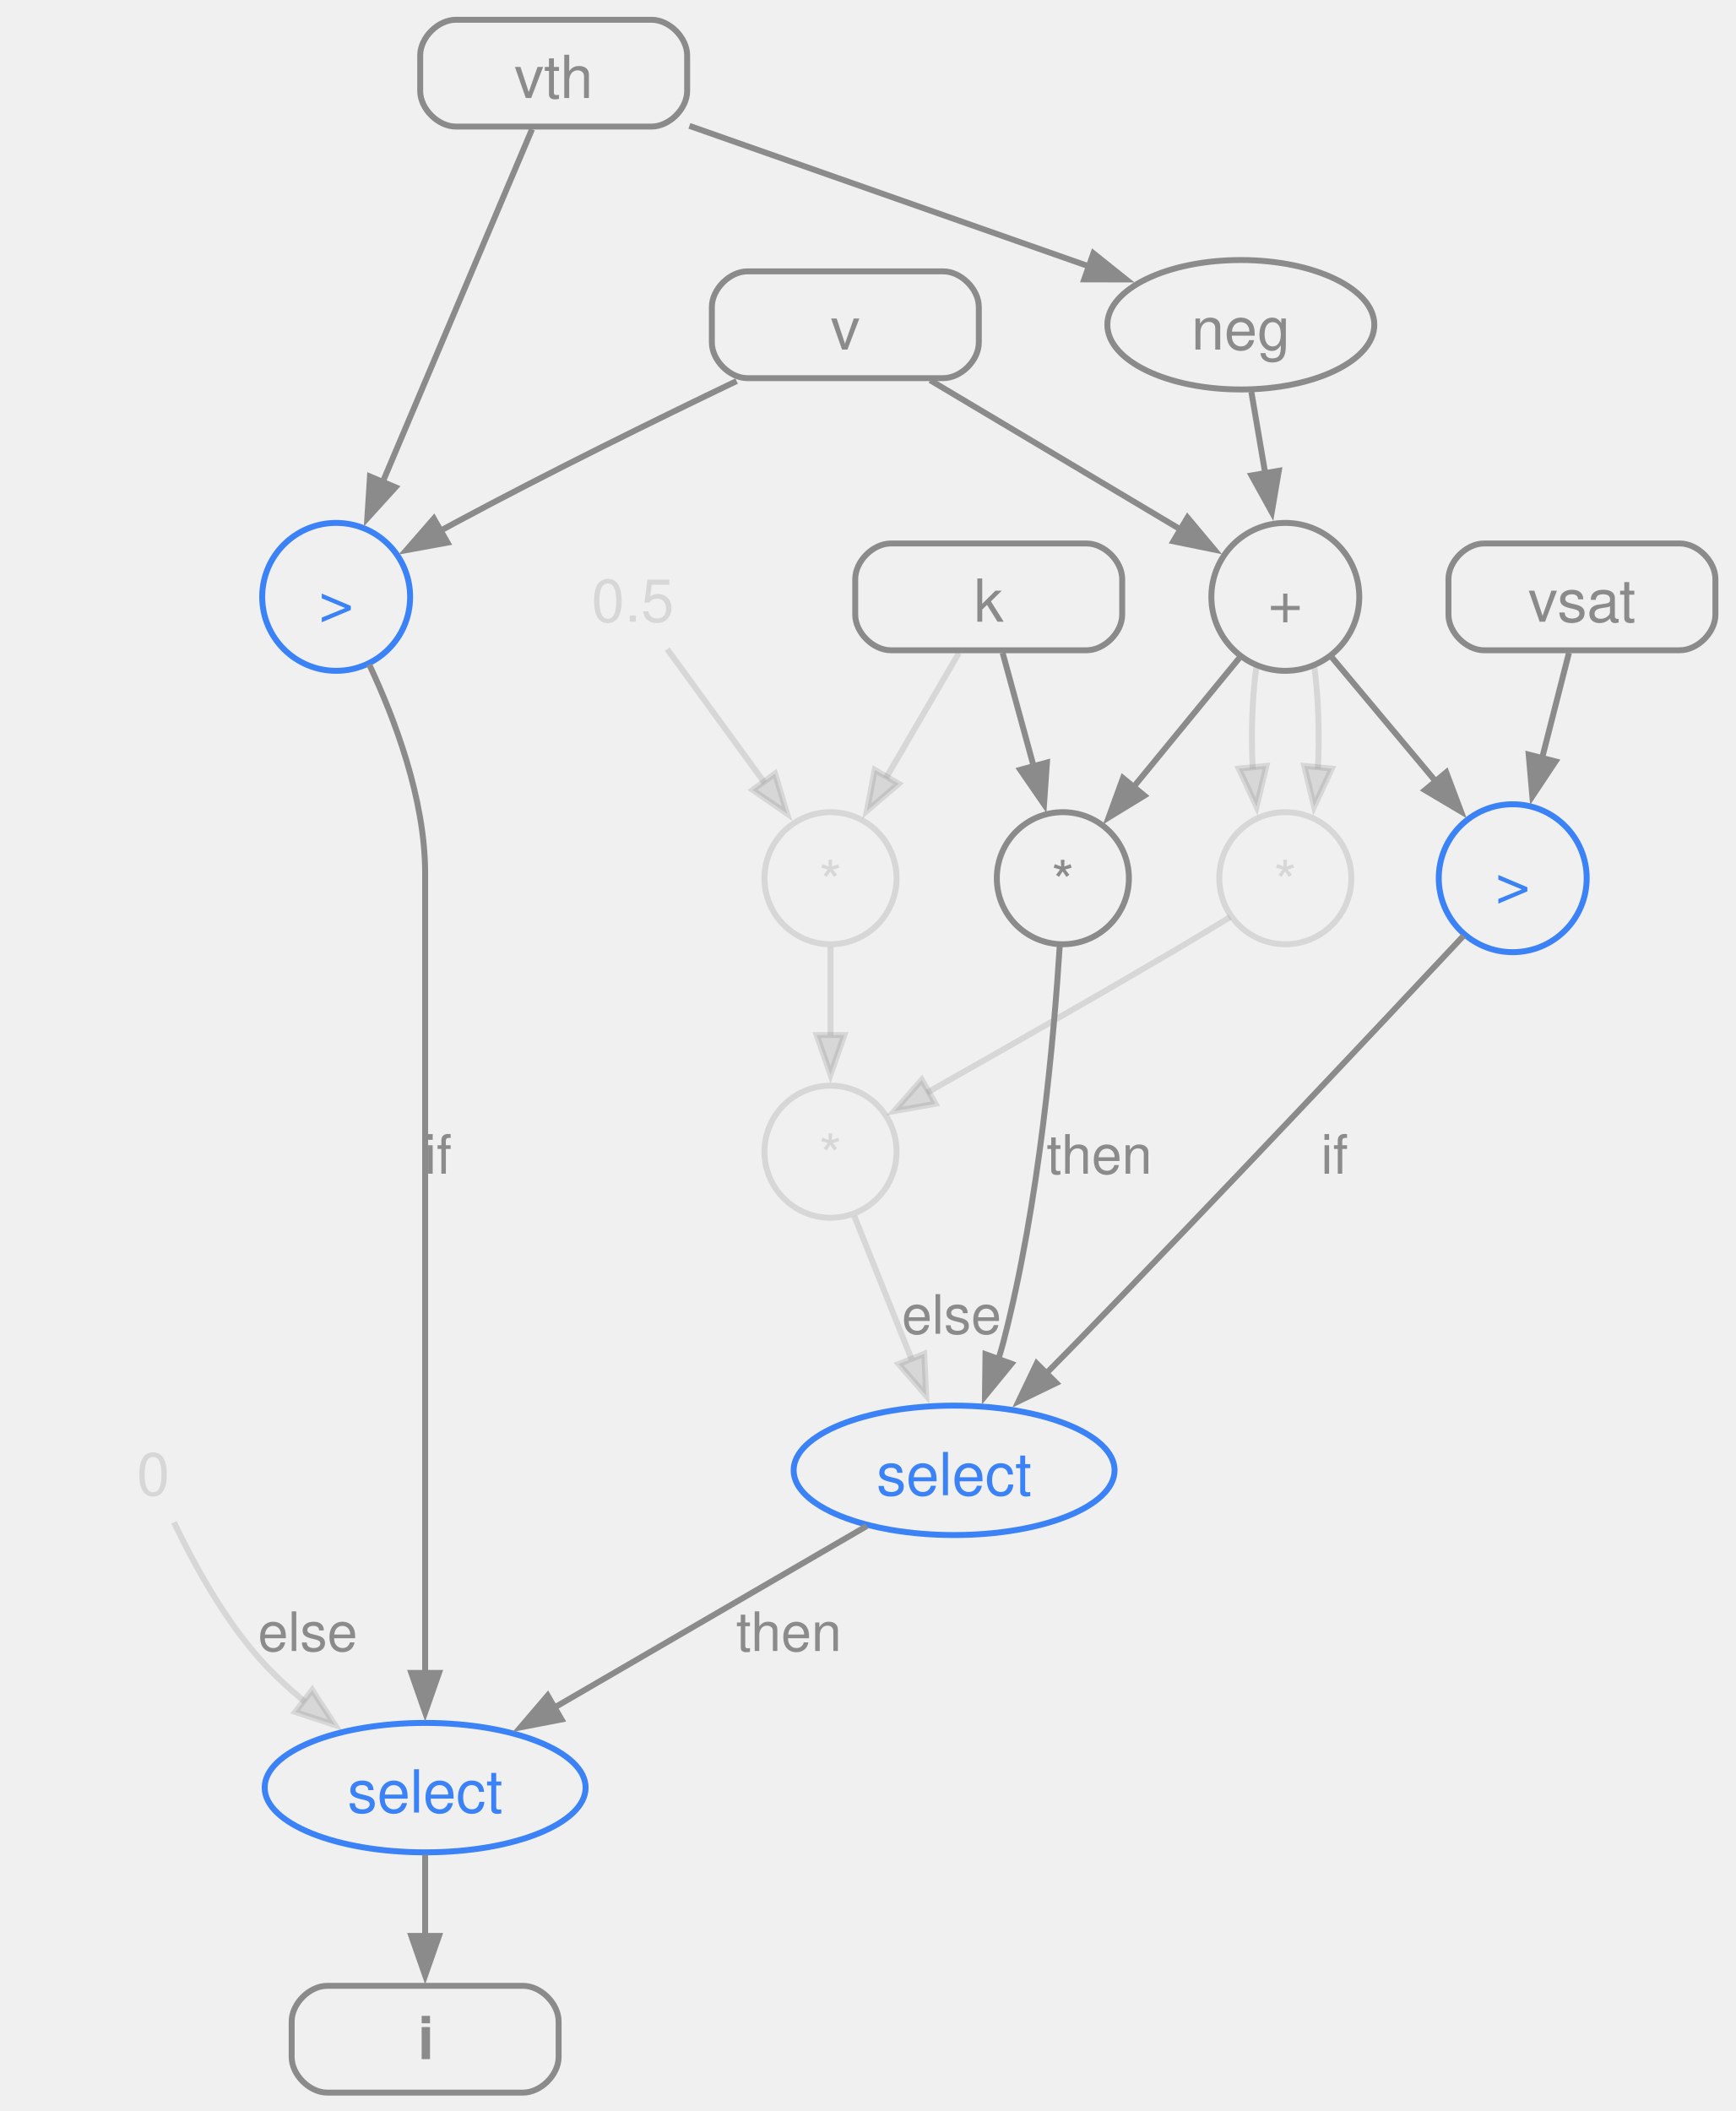
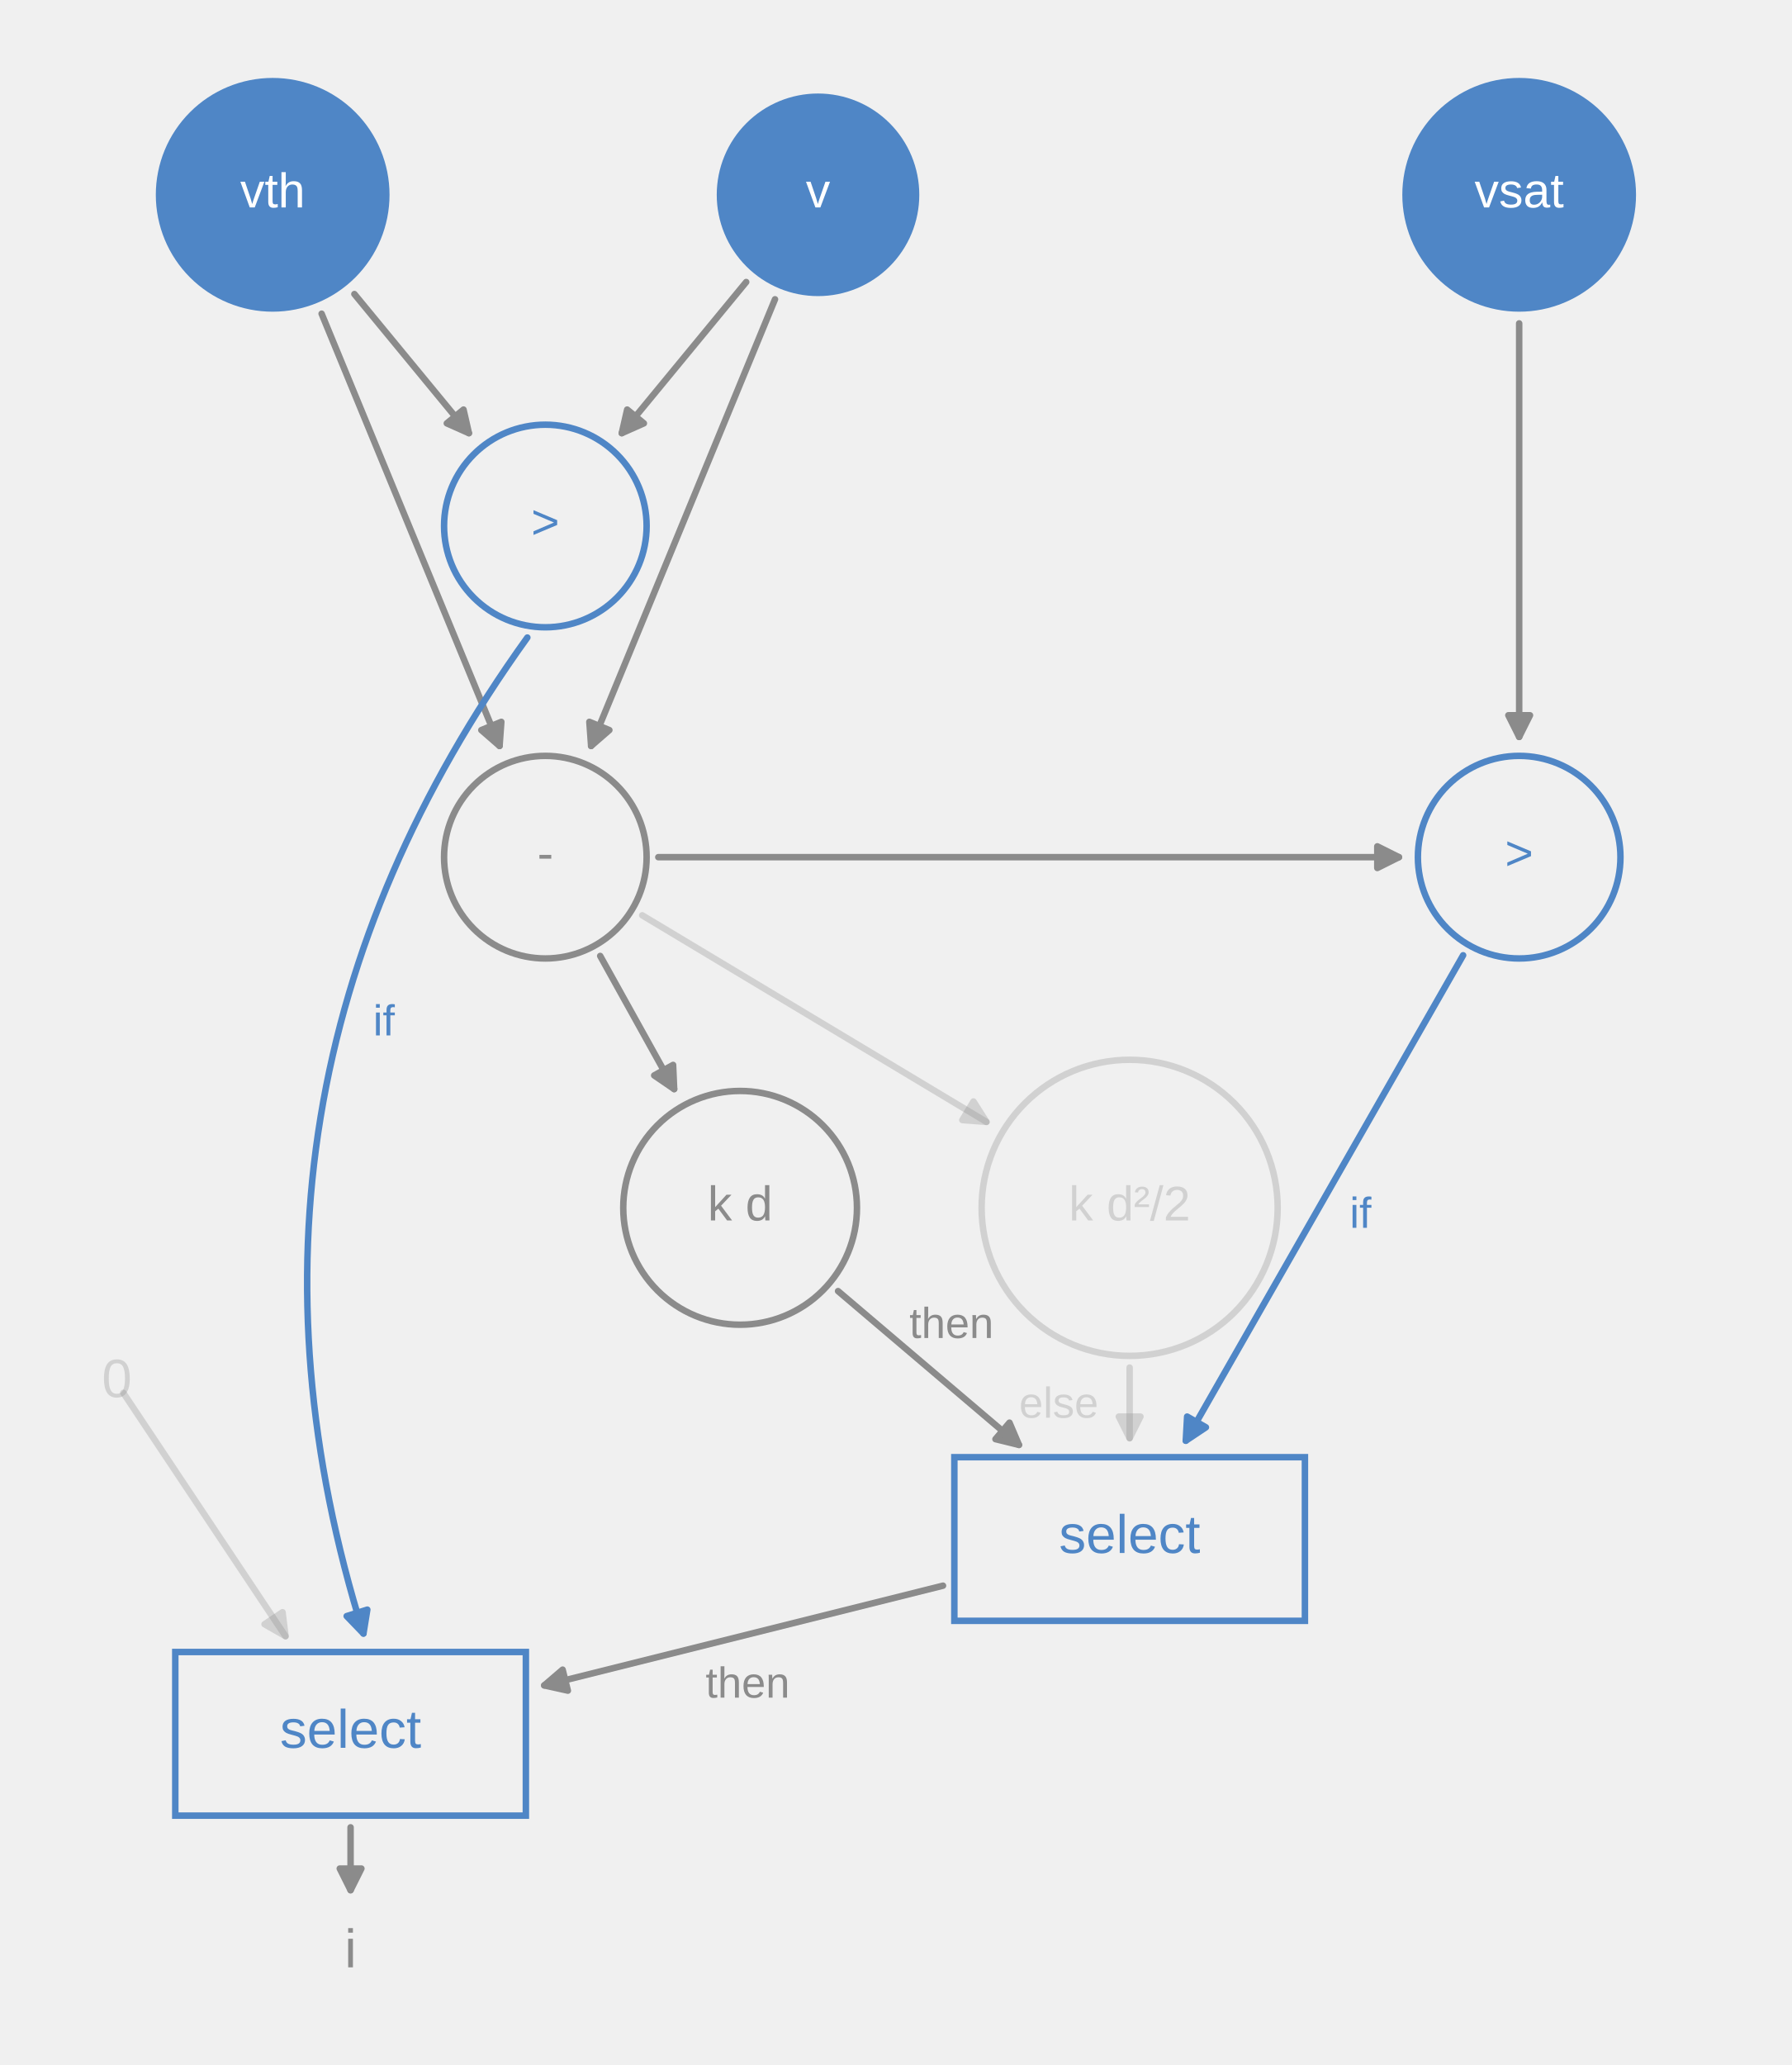
- <svg xmlns="http://www.w3.org/2000/svg" width="351pt" height="427pt" viewBox="0.00 0.00 351.00 427.00">
-   <g id="graph0" class="graph" transform="scale(1 1) rotate(0) translate(4 423.28)">
-     <g id="node1" class="node">
-       <text xml:space="preserve" text-anchor="middle" x="27" y="-120.84" font-family="Helvetica,Arial,sans-serif" font-size="12.00" fill="#8b8b8b" fill-opacity="0.251">0</text>
+ <svg xmlns="http://www.w3.org/2000/svg" width="331.2pt" height="381.6pt" viewBox="0 0 331.2 381.6" version="1.1">
+   <defs>
+     <style type="text/css">*{stroke-linejoin: round; stroke-linecap: butt}</style>
+   </defs>
+   <g id="figure_1">
+     <g id="patch_1">
+       <path d="M 0 381.6  L 331.2 381.6  L 331.2 0  L 0 0  L 0 381.6  z " style="fill: none" />
    </g>
-     <g id="node16" class="node">
-       <ellipse fill="none" stroke="#3b82f6" stroke-width="1.2" cx="82" cy="-61.69" rx="32.46" ry="13.09" />
-       <text xml:space="preserve" text-anchor="middle" x="82" y="-56.66" font-family="Helvetica,Arial,sans-serif" font-size="12.00" fill="#3b82f6">select</text>
-     </g>
-     <g id="edge21" class="edge">
-       <path fill="none" stroke="#8b8b8b" stroke-width="1.2" stroke-opacity="0.251" d="M31.19,-115.35C34.98,-107.42 41.08,-96.12 48.5,-87.78 51.22,-84.72 54.36,-81.8 57.6,-79.1" />
-       <polygon fill="#8b8b8b" fill-opacity="0.251" stroke="#8b8b8b" stroke-width="1.2" stroke-opacity="0.251" points="59.15,-81.44 63.78,-74.34 55.73,-77 59.15,-81.44" />
-       <text xml:space="preserve" text-anchor="middle" x="58.25" y="-89.33" font-family="Helvetica,Arial,sans-serif" font-size="11.00" fill="#8b8b8b">else</text>
-     </g>
-     <g id="node2" class="node">
-       <path fill="none" stroke="#8b8b8b" stroke-width="1.2" d="M186.8,-368.39C186.8,-368.39 147.2,-368.39 147.2,-368.39 143.6,-368.39 140,-364.79 140,-361.19 140,-361.19 140,-353.99 140,-353.99 140,-350.39 143.6,-346.79 147.2,-346.79 147.2,-346.79 186.8,-346.79 186.8,-346.79 190.4,-346.79 194,-350.39 194,-353.99 194,-353.99 194,-361.19 194,-361.19 194,-364.79 190.4,-368.39 186.8,-368.39" />
-       <text xml:space="preserve" text-anchor="middle" x="167" y="-352.57" font-family="Helvetica,Arial,sans-serif" font-size="12.00" fill="#8b8b8b">v</text>
-     </g>
-     <g id="node7" class="node">
-       <ellipse fill="none" stroke="#8b8b8b" stroke-width="1.2" cx="256" cy="-302.55" rx="14.96" ry="14.96" />
-       <text xml:space="preserve" text-anchor="middle" x="256" y="-297.52" font-family="Helvetica,Arial,sans-serif" font-size="12.00" fill="#8b8b8b">+</text>
-     </g>
-     <g id="edge2" class="edge">
-       <path fill="none" stroke="#8b8b8b" stroke-width="1.2" d="M184.16,-346.37C198.6,-337.76 219.31,-325.41 234.79,-316.19" />
-       <polygon fill="#8b8b8b" stroke="#8b8b8b" stroke-width="1.2" points="236.21,-318.6 241.65,-312.1 233.35,-313.79 236.21,-318.6" />
-     </g>
-     <g id="node13" class="node">
-       <ellipse fill="none" stroke="#3b82f6" stroke-width="1.2" cx="64" cy="-302.55" rx="14.96" ry="14.96" />
-       <text xml:space="preserve" text-anchor="middle" x="64" y="-297.52" font-family="Helvetica,Arial,sans-serif" font-size="12.00" fill="#3b82f6">&gt;</text>
-     </g>
-     <g id="edge12" class="edge">
-       <path fill="none" stroke="#8b8b8b" stroke-width="1.2" d="M145,-346.2C129.04,-338.54 107.01,-327.72 88,-317.5 86.95,-316.94 85.88,-316.35 84.8,-315.76" />
-       <polygon fill="#8b8b8b" stroke="#8b8b8b" stroke-width="1.2" points="86.53,-313.52 78.19,-312 83.76,-318.39 86.53,-313.52" />
-     </g>
-     <g id="node3" class="node">
-       <path fill="none" stroke="#8b8b8b" stroke-width="1.2" d="M127.8,-419.28C127.8,-419.28 88.2,-419.28 88.2,-419.28 84.6,-419.28 81,-415.68 81,-412.08 81,-412.08 81,-404.88 81,-404.88 81,-401.28 84.6,-397.68 88.2,-397.68 88.2,-397.68 127.8,-397.68 127.8,-397.68 131.4,-397.68 135,-401.28 135,-404.88 135,-404.88 135,-412.08 135,-412.08 135,-415.68 131.4,-419.28 127.8,-419.28" />
-       <text xml:space="preserve" text-anchor="middle" x="108" y="-403.46" font-family="Helvetica,Arial,sans-serif" font-size="12.00" fill="#8b8b8b">vth</text>
-     </g>
-     <g id="node6" class="node">
-       <ellipse fill="none" stroke="#8b8b8b" stroke-width="1.2" cx="247" cy="-357.59" rx="27" ry="13.09" />
-       <text xml:space="preserve" text-anchor="middle" x="247" y="-352.57" font-family="Helvetica,Arial,sans-serif" font-size="12.00" fill="#8b8b8b">neg</text>
-     </g>
-     <g id="edge1" class="edge">
-       <path fill="none" stroke="#8b8b8b" stroke-width="1.2" d="M135.46,-397.82C158.79,-389.62 192.24,-377.85 216.42,-369.35" />
-       <polygon fill="#8b8b8b" stroke="#8b8b8b" stroke-width="1.2" points="217.18,-372.05 223.8,-366.75 215.32,-366.77 217.18,-372.05" />
-     </g>
-     <g id="edge13" class="edge">
-       <path fill="none" stroke="#8b8b8b" stroke-width="1.2" d="M103.62,-397.14C96.61,-380.59 82.73,-347.79 73.4,-325.75" />
-       <polygon fill="#8b8b8b" stroke="#8b8b8b" stroke-width="1.2" points="76,-324.72 70.3,-318.44 70.84,-326.9 76,-324.72" />
-     </g>
-     <g id="node4" class="node">
-       <path fill="none" stroke="#8b8b8b" stroke-width="1.2" d="M335.8,-313.35C335.8,-313.35 296.2,-313.35 296.2,-313.35 292.6,-313.35 289,-309.75 289,-306.15 289,-306.15 289,-298.95 289,-298.95 289,-295.35 292.6,-291.75 296.2,-291.75 296.2,-291.75 335.8,-291.75 335.8,-291.75 339.4,-291.75 343,-295.35 343,-298.95 343,-298.95 343,-306.15 343,-306.15 343,-309.75 339.4,-313.35 335.8,-313.35" />
-       <text xml:space="preserve" text-anchor="middle" x="316" y="-297.52" font-family="Helvetica,Arial,sans-serif" font-size="12.00" fill="#8b8b8b">vsat</text>
-     </g>
-     <g id="node14" class="node">
-       <ellipse fill="none" stroke="#3b82f6" stroke-width="1.2" cx="302" cy="-245.64" rx="14.96" ry="14.96" />
-       <text xml:space="preserve" text-anchor="middle" x="302" y="-240.61" font-family="Helvetica,Arial,sans-serif" font-size="12.00" fill="#3b82f6">&gt;</text>
-     </g>
-     <g id="edge15" class="edge">
-       <path fill="none" stroke="#8b8b8b" stroke-width="1.2" d="M313.37,-291.22C311.82,-285.17 309.81,-277.28 307.91,-269.82" />
-       <polygon fill="#8b8b8b" stroke="#8b8b8b" stroke-width="1.2" points="310.66,-269.27 305.97,-262.21 305.23,-270.65 310.66,-269.27" />
-     </g>
-     <g id="node5" class="node">
-       <path fill="none" stroke="#8b8b8b" stroke-width="1.2" d="M215.8,-313.35C215.8,-313.35 176.2,-313.35 176.2,-313.35 172.6,-313.35 169,-309.75 169,-306.15 169,-306.15 169,-298.95 169,-298.95 169,-295.35 172.6,-291.75 176.2,-291.75 176.2,-291.75 215.8,-291.75 215.8,-291.75 219.4,-291.75 223,-295.35 223,-298.95 223,-298.95 223,-306.15 223,-306.15 223,-309.75 219.4,-313.35 215.8,-313.35" />
-       <text xml:space="preserve" text-anchor="middle" x="196" y="-297.52" font-family="Helvetica,Arial,sans-serif" font-size="12.00" fill="#8b8b8b">k</text>
-     </g>
-     <g id="node8" class="node">
-       <ellipse fill="none" stroke="#8b8b8b" stroke-width="1.2" cx="211" cy="-245.64" rx="13.36" ry="13.36" />
-       <text xml:space="preserve" text-anchor="middle" x="211" y="-240.61" font-family="Helvetica,Arial,sans-serif" font-size="12.00" fill="#8b8b8b">*</text>
-     </g>
-     <g id="edge4" class="edge">
-       <path fill="none" stroke="#8b8b8b" stroke-width="1.2" d="M198.82,-291.22C200.59,-284.75 202.93,-276.18 205.09,-268.28" />
-       <polygon fill="#8b8b8b" stroke="#8b8b8b" stroke-width="1.2" points="207.78,-269.04 207.19,-260.59 202.38,-267.57 207.78,-269.04" />
-     </g>
-     <g id="node11" class="node">
-       <ellipse fill="none" stroke="#8b8b8b" stroke-width="1.2" stroke-opacity="0.251" cx="164" cy="-245.64" rx="13.36" ry="13.36" />
-       <text xml:space="preserve" text-anchor="middle" x="164" y="-240.61" font-family="Helvetica,Arial,sans-serif" font-size="12.00" fill="#8b8b8b" fill-opacity="0.251">*</text>
-     </g>
-     <g id="edge8" class="edge">
-       <path fill="none" stroke="#8b8b8b" stroke-width="1.2" stroke-opacity="0.251" d="M189.98,-291.22C185.84,-284.12 180.22,-274.47 175.26,-265.97" />
-       <polygon fill="#8b8b8b" fill-opacity="0.251" stroke="#8b8b8b" stroke-width="1.2" stroke-opacity="0.251" points="177.79,-264.75 171.35,-259.24 172.95,-267.56 177.79,-264.75" />
-     </g>
-     <g id="edge3" class="edge">
-       <path fill="none" stroke="#8b8b8b" stroke-width="1.2" d="M249.13,-344.02C249.99,-339 251,-333.04 251.98,-327.26" />
-       <polygon fill="#8b8b8b" stroke="#8b8b8b" stroke-width="1.2" points="254.68,-328.05 253.26,-319.69 249.16,-327.11 254.68,-328.05" />
-     </g>
-     <g id="edge5" class="edge">
-       <path fill="none" stroke="#8b8b8b" stroke-width="1.2" d="M246.68,-290.17C240.51,-282.65 232.31,-272.64 225.32,-264.12" />
-       <polygon fill="#8b8b8b" stroke="#8b8b8b" stroke-width="1.2" points="227.49,-262.35 220.26,-257.93 223.16,-265.9 227.49,-262.35" />
-     </g>
-     <g id="node9" class="node">
-       <ellipse fill="none" stroke="#8b8b8b" stroke-width="1.2" stroke-opacity="0.251" cx="256" cy="-245.64" rx="13.36" ry="13.36" />
-       <text xml:space="preserve" text-anchor="middle" x="256" y="-240.61" font-family="Helvetica,Arial,sans-serif" font-size="12.00" fill="#8b8b8b" fill-opacity="0.251">*</text>
-     </g>
-     <g id="edge6" class="edge">
-       <path fill="none" stroke="#8b8b8b" stroke-width="1.2" stroke-opacity="0.251" d="M250.12,-288.26C249.29,-282.11 249.05,-274.67 249.41,-267.79" />
-       <polygon fill="#8b8b8b" fill-opacity="0.251" stroke="#8b8b8b" stroke-width="1.2" stroke-opacity="0.251" points="252.17,-268.36 250.18,-260.12 246.59,-267.81 252.17,-268.36" />
-     </g>
-     <g id="edge7" class="edge">
-       <path fill="none" stroke="#8b8b8b" stroke-width="1.2" stroke-opacity="0.251" d="M261.88,-288.26C262.71,-282.11 262.95,-274.67 262.59,-267.79" />
-       <polygon fill="#8b8b8b" fill-opacity="0.251" stroke="#8b8b8b" stroke-width="1.2" stroke-opacity="0.251" points="265.41,-267.81 261.82,-260.12 259.83,-268.36 265.41,-267.81" />
-     </g>
-     <g id="edge14" class="edge">
-       <path fill="none" stroke="#8b8b8b" stroke-width="1.2" d="M265.31,-290.44C271.42,-283.14 279.56,-273.43 286.61,-265" />
-       <polygon fill="#8b8b8b" stroke="#8b8b8b" stroke-width="1.2" points="288.55,-267.06 291.54,-259.13 284.25,-263.46 288.55,-267.06" />
-     </g>
-     <g id="node15" class="node">
-       <ellipse fill="none" stroke="#3b82f6" stroke-width="1.2" cx="189" cy="-125.87" rx="32.46" ry="13.09" />
-       <text xml:space="preserve" text-anchor="middle" x="189" y="-120.84" font-family="Helvetica,Arial,sans-serif" font-size="12.00" fill="#3b82f6">select</text>
-     </g>
-     <g id="edge17" class="edge">
-       <path fill="none" stroke="#8b8b8b" stroke-width="1.2" d="M210.36,-231.85C209.22,-213.8 206.26,-179.91 199,-151.95 198.69,-150.75 198.33,-149.53 197.95,-148.31" />
-       <polygon fill="#8b8b8b" stroke="#8b8b8b" stroke-width="1.2" points="200.61,-147.43 195.24,-140.87 195.35,-149.35 200.61,-147.43" />
-       <text xml:space="preserve" text-anchor="middle" x="218.38" y="-185.87" font-family="Helvetica,Arial,sans-serif" font-size="11.00" fill="#8b8b8b">then</text>
-     </g>
-     <g id="node12" class="node">
-       <ellipse fill="none" stroke="#8b8b8b" stroke-width="1.2" stroke-opacity="0.251" cx="164" cy="-190.32" rx="13.36" ry="13.36" />
-       <text xml:space="preserve" text-anchor="middle" x="164" y="-185.29" font-family="Helvetica,Arial,sans-serif" font-size="12.00" fill="#8b8b8b" fill-opacity="0.251">*</text>
-     </g>
-     <g id="edge10" class="edge">
-       <path fill="none" stroke="#8b8b8b" stroke-width="1.2" stroke-opacity="0.251" d="M244.81,-237.76C241.06,-235.49 236.86,-232.96 233,-230.68 216.42,-220.93 197.43,-210.12 183.58,-202.3" />
-       <polygon fill="#8b8b8b" fill-opacity="0.251" stroke="#8b8b8b" stroke-width="1.2" stroke-opacity="0.251" points="185.22,-200.01 176.87,-198.53 182.47,-204.89 185.22,-200.01" />
-     </g>
-     <g id="node10" class="node">
-       <text xml:space="preserve" text-anchor="middle" x="124" y="-297.52" font-family="Helvetica,Arial,sans-serif" font-size="12.00" fill="#8b8b8b" fill-opacity="0.251">0.5</text>
-     </g>
-     <g id="edge9" class="edge">
-       <path fill="none" stroke="#8b8b8b" stroke-width="1.2" stroke-opacity="0.251" d="M130.97,-291.98C136.38,-284.55 144.06,-274.02 150.64,-264.97" />
-       <polygon fill="#8b8b8b" fill-opacity="0.251" stroke="#8b8b8b" stroke-width="1.2" stroke-opacity="0.251" points="152.78,-266.8 155.22,-258.69 148.25,-263.5 152.78,-266.8" />
-     </g>
-     <g id="edge11" class="edge">
-       <path fill="none" stroke="#8b8b8b" stroke-width="1.2" stroke-opacity="0.251" d="M164,-231.73C164,-226.36 164,-219.96 164,-213.86" />
-       <polygon fill="#8b8b8b" fill-opacity="0.251" stroke="#8b8b8b" stroke-width="1.2" stroke-opacity="0.251" points="166.8,-213.92 164,-205.92 161.2,-213.92 166.8,-213.92" />
-     </g>
-     <g id="edge18" class="edge">
-       <path fill="none" stroke="#8b8b8b" stroke-width="1.2" stroke-opacity="0.251" d="M168.82,-177.28C172.1,-169.09 176.53,-158.03 180.4,-148.35" />
-       <polygon fill="#8b8b8b" fill-opacity="0.251" stroke="#8b8b8b" stroke-width="1.2" stroke-opacity="0.251" points="182.97,-149.45 183.35,-140.98 177.78,-147.37 182.97,-149.45" />
-       <text xml:space="preserve" text-anchor="middle" x="188.49" y="-153.5" font-family="Helvetica,Arial,sans-serif" font-size="11.00" fill="#8b8b8b">else</text>
-     </g>
-     <g id="edge19" class="edge">
-       <path fill="none" stroke="#8b8b8b" stroke-width="1.2" d="M70.7,-288.84C75.82,-277.95 82,-261.69 82,-246.64 82,-246.64 82,-246.64 82,-124.87 82,-111.51 82,-96.53 82,-84.63" />
-       <polygon fill="#8b8b8b" stroke="#8b8b8b" stroke-width="1.2" points="84.8,-84.89 82,-76.89 79.2,-84.89 84.8,-84.89" />
-       <text xml:space="preserve" text-anchor="middle" x="84.62" y="-185.87" font-family="Helvetica,Arial,sans-serif" font-size="11.00" fill="#8b8b8b">if</text>
-     </g>
-     <g id="edge16" class="edge">
-       <path fill="none" stroke="#8b8b8b" stroke-width="1.2" d="M292.05,-234C275.83,-216.68 242.62,-181.38 214,-151.95 211.86,-149.75 209.6,-147.45 207.35,-145.18" />
-       <polygon fill="#8b8b8b" stroke="#8b8b8b" stroke-width="1.2" points="209.67,-143.54 202.04,-139.84 205.7,-147.49 209.67,-143.54" />
-       <text xml:space="preserve" text-anchor="middle" x="265.95" y="-185.87" font-family="Helvetica,Arial,sans-serif" font-size="11.00" fill="#8b8b8b">if</text>
-     </g>
-     <g id="edge20" class="edge">
-       <path fill="none" stroke="#8b8b8b" stroke-width="1.2" d="M171.33,-114.6C154.06,-104.56 127.57,-89.17 107.92,-77.75" />
-       <polygon fill="#8b8b8b" stroke="#8b8b8b" stroke-width="1.2" points="109.59,-75.48 101.27,-73.88 106.78,-80.32 109.59,-75.48" />
-       <text xml:space="preserve" text-anchor="middle" x="155.58" y="-89.33" font-family="Helvetica,Arial,sans-serif" font-size="11.00" fill="#8b8b8b">then</text>
-     </g>
-     <g id="node17" class="node">
-       <path fill="none" stroke="#8b8b8b" stroke-width="1.2" d="M101.8,-21.6C101.8,-21.6 62.2,-21.6 62.2,-21.6 58.6,-21.6 55,-18 55,-14.4 55,-14.4 55,-7.2 55,-7.2 55,-3.6 58.6,0 62.2,0 62.2,0 101.8,0 101.8,0 105.4,0 109,-3.6 109,-7.2 109,-7.2 109,-14.4 109,-14.4 109,-18 105.4,-21.6 101.8,-21.6" />
-       <text xml:space="preserve" text-anchor="start" x="80.5" y="-6.77" font-family="Helvetica,Arial,sans-serif" font-weight="bold" font-size="12.00" fill="#8b8b8b">i</text>
-     </g>
-     <g id="edge22" class="edge">
-       <path fill="none" stroke="#8b8b8b" stroke-width="1.2" d="M82,-48.1C82,-43.01 82,-37.01 82,-31.37" />
-       <polygon fill="#8b8b8b" stroke="#8b8b8b" stroke-width="1.2" points="84.8,-31.7 82,-23.7 79.2,-31.7 84.8,-31.7" />
+     <g id="axes_1">
+       <g id="patch_2">
+         <path d="M 50.4 57.6  C 56.128 57.6 61.623 55.324 65.674 51.274  C 69.724 47.223 72 41.728 72 36  C 72 30.272 69.724 24.777 65.674 20.726  C 61.623 16.676 56.128 14.4 50.4 14.4  C 44.672 14.4 39.177 16.676 35.126 20.726  C 31.076 24.777 28.8 30.272 28.8 36  C 28.8 41.728 31.076 47.223 35.126 51.274  C 39.177 55.324 44.672 57.6 50.4 57.6  z " clip-path="url(#p27dd3ec251)" style="fill: #4f86c6" />
+       </g>
+       <g id="patch_3">
+         <path d="M 151.2 54.72  C 156.165 54.72 160.927 52.748 164.437 49.237  C 167.948 45.727 169.92 40.965 169.92 36  C 169.92 31.035 167.948 26.273 164.437 22.763  C 160.927 19.252 156.165 17.28 151.2 17.28  C 146.235 17.28 141.473 19.252 137.963 22.763  C 134.452 26.273 132.48 31.035 132.48 36  C 132.48 40.965 134.452 45.727 137.963 49.237  C 141.473 52.748 146.235 54.72 151.2 54.72  z " clip-path="url(#p27dd3ec251)" style="fill: #4f86c6" />
+       </g>
+       <g id="patch_4">
+         <path d="M 280.8 57.6  C 286.528 57.6 292.023 55.324 296.074 51.274  C 300.124 47.223 302.4 41.728 302.4 36  C 302.4 30.272 300.124 24.777 296.074 20.726  C 292.023 16.676 286.528 14.4 280.8 14.4  C 275.072 14.4 269.577 16.676 265.526 20.726  C 261.476 24.777 259.2 30.272 259.2 36  C 259.2 41.728 261.476 47.223 265.526 51.274  C 269.577 55.324 275.072 57.6 280.8 57.6  z " clip-path="url(#p27dd3ec251)" style="fill: #4f86c6" />
+       </g>
+       <g id="patch_5">
+         <path d="M 100.8 115.92  C 105.765 115.92 110.527 113.948 114.037 110.437  C 117.548 106.927 119.52 102.165 119.52 97.2  C 119.52 92.235 117.548 87.473 114.037 83.963  C 110.527 80.452 105.765 78.48 100.8 78.48  C 95.835 78.48 91.073 80.452 87.563 83.963  C 84.052 87.473 82.08 92.235 82.08 97.2  C 82.08 102.165 84.052 106.927 87.563 110.437  C 91.073 113.948 95.835 115.92 100.8 115.92  L 100.8 115.92  z " clip-path="url(#p27dd3ec251)" style="fill: none; stroke: #4f86c6; stroke-width: 1.2; stroke-linejoin: miter" />
+       </g>
+       <g id="patch_6">
+         <path d="M 100.8 177.12  C 105.765 177.12 110.527 175.148 114.037 171.637  C 117.548 168.127 119.52 163.365 119.52 158.4  C 119.52 153.435 117.548 148.673 114.037 145.163  C 110.527 141.652 105.765 139.68 100.8 139.68  C 95.835 139.68 91.073 141.652 87.563 145.163  C 84.052 148.673 82.08 153.435 82.08 158.4  C 82.08 163.365 84.052 168.127 87.563 171.637  C 91.073 175.148 95.835 177.12 100.8 177.12  L 100.8 177.12  z " clip-path="url(#p27dd3ec251)" style="fill: none; stroke: #8b8b8b; stroke-width: 1.2; stroke-linejoin: miter" />
+       </g>
+       <g id="patch_7">
+         <path d="M 280.8 177.12  C 285.765 177.12 290.527 175.148 294.037 171.637  C 297.548 168.127 299.52 163.365 299.52 158.4  C 299.52 153.435 297.548 148.673 294.037 145.163  C 290.527 141.652 285.765 139.68 280.8 139.68  C 275.835 139.68 271.073 141.652 267.563 145.163  C 264.052 148.673 262.08 153.435 262.08 158.4  C 262.08 163.365 264.052 168.127 267.563 171.637  C 271.073 175.148 275.835 177.12 280.8 177.12  L 280.8 177.12  z " clip-path="url(#p27dd3ec251)" style="fill: none; stroke: #4f86c6; stroke-width: 1.2; stroke-linejoin: miter" />
+       </g>
+       <g id="patch_8">
+         <path d="M 136.8 244.8  C 142.528 244.8 148.023 242.524 152.074 238.474  C 156.124 234.423 158.4 228.928 158.4 223.2  C 158.4 217.472 156.124 211.977 152.074 207.926  C 148.023 203.876 142.528 201.6 136.8 201.6  C 131.072 201.6 125.577 203.876 121.526 207.926  C 117.476 211.977 115.2 217.472 115.2 223.2  C 115.2 228.928 117.476 234.423 121.526 238.474  C 125.577 242.524 131.072 244.8 136.8 244.8  L 136.8 244.8  z " clip-path="url(#p27dd3ec251)" style="fill: none; stroke: #8b8b8b; stroke-width: 1.2; stroke-linejoin: miter" />
+       </g>
+       <g id="patch_9">
+         <path d="M 208.8 250.56  C 216.056 250.56 223.016 247.677 228.146 242.546  C 233.277 237.416 236.16 230.456 236.16 223.2  C 236.16 215.944 233.277 208.984 228.146 203.854  C 223.016 198.723 216.056 195.84 208.8 195.84  C 201.544 195.84 194.584 198.723 189.454 203.854  C 184.323 208.984 181.44 215.944 181.44 223.2  C 181.44 230.456 184.323 237.416 189.454 242.546  C 194.584 247.677 201.544 250.56 208.8 250.56  L 208.8 250.56  z " clip-path="url(#p27dd3ec251)" style="fill: none; opacity: 0.3; stroke: #8b8b8b; stroke-width: 1.2; stroke-linejoin: miter" />
+       </g>
+       <g id="patch_10">
+         <path d="M 176.4 299.52  L 241.2 299.52  L 241.2 269.28  L 176.4 269.28  L 176.4 299.52  z " clip-path="url(#p27dd3ec251)" style="fill: none; stroke: #4f86c6; stroke-width: 1.2; stroke-linejoin: miter" />
+       </g>
+       <g id="patch_11">
+         <path d="M 32.4 335.52  L 97.2 335.52  L 97.2 305.28  L 32.4 305.28  L 32.4 335.52  z " clip-path="url(#p27dd3ec251)" style="fill: none; stroke: #4f86c6; stroke-width: 1.2; stroke-linejoin: miter" />
+       </g>
+       <g id="text_1">
+         <text style="font-size: 9px; font-family: 'Arial', 'DejaVu Sans'; text-anchor: middle; fill: #ffffff" x="50.4" y="38.327" transform="rotate(-0 50.4 38.32664)">vth</text>
+       </g>
+       <g id="text_2">
+         <text style="font-size: 9px; font-family: 'Arial', 'DejaVu Sans'; text-anchor: middle; fill: #ffffff" x="151.2" y="38.327" transform="rotate(-0 151.2 38.32664)">v</text>
+       </g>
+       <g id="text_3">
+         <text style="font-size: 9px; font-family: 'Arial', 'DejaVu Sans'; text-anchor: middle; fill: #ffffff" x="280.8" y="38.327" transform="rotate(-0 280.8 38.32664)">vsat</text>
+       </g>
+       <g id="text_4">
+         <text style="font-size: 9px; font-family: 'Arial', 'DejaVu Sans'; text-anchor: middle; fill: #4f86c6" x="100.8" y="99.527" transform="rotate(-0 100.8 99.52664)">&gt;</text>
+       </g>
+       <g id="text_5">
+         <text style="font-size: 9px; font-family: 'Arial', 'DejaVu Sans'; text-anchor: middle; fill: #8b8b8b" x="100.8" y="160.727" transform="rotate(-0 100.8 160.7266)">-</text>
+       </g>
+       <g id="text_6">
+         <text style="font-size: 9px; font-family: 'Arial', 'DejaVu Sans'; text-anchor: middle; fill: #4f86c6" x="280.8" y="160.727" transform="rotate(-0 280.8 160.7266)">&gt;</text>
+       </g>
+       <g id="text_7">
+         <text style="font-size: 9px; font-family: 'Arial', 'DejaVu Sans'; text-anchor: middle; fill: #8b8b8b" x="136.8" y="225.527" transform="rotate(-0 136.8 225.5266)">k d</text>
+       </g>
+       <g id="text_8">
+         <text style="font-size: 9px; font-family: 'Arial', 'DejaVu Sans'; text-anchor: middle; fill: #8b8b8b; opacity: 0.3" x="208.8" y="225.527" transform="rotate(-0 208.8 225.5266)">k d²/2</text>
+       </g>
+       <g id="text_9">
+         <text style="font-size: 10px; font-family: 'Arial', 'DejaVu Sans'; text-anchor: middle; fill: #4f86c6" x="208.8" y="286.985" transform="rotate(-0 208.8 286.9852)">select</text>
+       </g>
+       <g id="text_10">
+         <text style="font-size: 10px; font-family: 'Arial', 'DejaVu Sans'; text-anchor: middle; fill: #4f86c6" x="64.8" y="322.985" transform="rotate(-0 64.8 322.9852)">select</text>
+       </g>
+       <g id="text_11">
+         <text style="font-size: 10px; font-family: 'Arial', 'DejaVu Sans'; text-anchor: middle; fill: #8b8b8b; opacity: 0.3" x="21.6" y="258.185" transform="rotate(-0 21.6 258.1852)">0</text>
+       </g>
+       <g id="patch_12">
+         <path d="M 65.504 54.341  Q 76.515 67.712 86.674 80.046  " style="fill: none; stroke: #8b8b8b; stroke-width: 1.2; stroke-linecap: round" />
+         <path d="M 85.675 75.687  L 86.674 80.046  L 82.587 78.23  z " style="fill: #8b8b8b; stroke: #8b8b8b; stroke-width: 1.2; stroke-linecap: round" />
+       </g>
+       <g id="patch_13">
+         <path d="M 59.447 57.97  Q 76.148 98.532 92.339 137.852  " style="fill: none; stroke: #8b8b8b; stroke-width: 1.2; stroke-linecap: round" />
+         <path d="M 92.665 133.392  L 92.339 137.852  L 88.967 134.915  z " style="fill: #8b8b8b; stroke: #8b8b8b; stroke-width: 1.2; stroke-linecap: round" />
+       </g>
+       <g id="patch_14">
+         <path d="M 137.926 52.118  Q 126 66.6 114.926 80.046  " style="fill: none; stroke: #8b8b8b; stroke-width: 1.2; stroke-linecap: round" />
+         <path d="M 119.013 78.23  L 114.926 80.046  L 115.925 75.687  z " style="fill: #8b8b8b; stroke: #8b8b8b; stroke-width: 1.2; stroke-linecap: round" />
+       </g>
+       <g id="patch_15">
+         <path d="M 143.25 55.307  Q 126 97.2 109.261 137.852  " style="fill: none; stroke: #8b8b8b; stroke-width: 1.2; stroke-linecap: round" />
+         <path d="M 112.633 134.915  L 109.261 137.852  L 108.935 133.392  z " style="fill: #8b8b8b; stroke: #8b8b8b; stroke-width: 1.2; stroke-linecap: round" />
+       </g>
+       <g id="patch_16">
+         <path d="M 121.68 158.4  Q 190.8 158.4 258.578 158.4  " style="fill: none; stroke: #8b8b8b; stroke-width: 1.2; stroke-linecap: round" />
+         <path d="M 254.578 156.4  L 258.578 158.4  L 254.578 160.4  z " style="fill: #8b8b8b; stroke: #8b8b8b; stroke-width: 1.2; stroke-linecap: round" />
+       </g>
+       <g id="patch_17">
+         <path d="M 280.8 59.76  Q 280.8 98.64 280.8 136.178  " style="fill: none; stroke: #8b8b8b; stroke-width: 1.2; stroke-linecap: round" />
+         <path d="M 282.8 132.178  L 280.8 136.178  L 278.8 132.178  z " style="fill: #8b8b8b; stroke: #8b8b8b; stroke-width: 1.2; stroke-linecap: round" />
+       </g>
+       <g id="patch_18">
+         <path d="M 110.94 176.652  Q 118.101 189.541 124.61 201.257  " style="fill: none; stroke: #8b8b8b; stroke-width: 1.2; stroke-linecap: round" />
+         <path d="M 124.415 196.789  L 124.61 201.257  L 120.919 198.732  z " style="fill: #8b8b8b; stroke: #8b8b8b; stroke-width: 1.2; stroke-linecap: round" />
+       </g>
+       <g id="patch_19">
+         <path d="M 118.704 169.143  Q 151.096 188.577 182.336 207.322  " style="fill: none; opacity: 0.3; stroke: #8b8b8b; stroke-width: 1.2; stroke-linecap: round" />
+         <path d="M 179.935 203.549  L 182.336 207.322  L 177.877 206.979  z " style="fill: #8b8b8b; opacity: 0.3; stroke: #8b8b8b; stroke-width: 1.2; stroke-linecap: round" />
+       </g>
+       <g id="patch_20">
+         <path d="M 270.441 176.529  Q 244.476 221.967 219.177 266.24  " style="fill: none; stroke: #4f86c6; stroke-width: 1.2; stroke-linecap: round" />
+         <path d="M 222.898 263.759  L 219.177 266.24  L 219.425 261.774  z " style="fill: #4f86c6; stroke: #4f86c6; stroke-width: 1.2; stroke-linecap: round" />
+       </g>
+       <g id="text_12">
+         <text style="font-size: 8px; font-family: 'Arial', 'DejaVu Sans'; text-anchor: start; fill: #4f86c6" x="249.477" y="226.893" transform="rotate(-0 249.4772 226.8926)">if</text>
+       </g>
+       <g id="patch_21">
+         <path d="M 154.904 238.588  Q 172.135 253.235 188.344 267.012  " style="fill: none; stroke: #8b8b8b; stroke-width: 1.2; stroke-linecap: round" />
+         <path d="M 186.591 262.898  L 188.344 267.012  L 184.001 265.945  z " style="fill: #8b8b8b; stroke: #8b8b8b; stroke-width: 1.2; stroke-linecap: round" />
+       </g>
+       <g id="text_13">
+         <text style="font-size: 8px; font-family: 'Arial', 'DejaVu Sans'; text-anchor: middle; fill: #8b8b8b" x="175.865" y="247.256" transform="rotate(-0 175.8653 247.2558)">then</text>
+       </g>
+       <g id="patch_22">
+         <path d="M 208.8 252.72  Q 208.8 259.92 208.8 265.778  " style="fill: none; opacity: 0.3; stroke: #8b8b8b; stroke-width: 1.2; stroke-linecap: round" />
+         <path d="M 210.8 261.778  L 208.8 265.778  L 206.8 261.778  z " style="fill: #8b8b8b; opacity: 0.3; stroke: #8b8b8b; stroke-width: 1.2; stroke-linecap: round" />
+       </g>
+       <g id="text_14">
+         <text style="font-size: 8px; font-family: 'Arial', 'DejaVu Sans'; text-anchor: end; fill: #8b8b8b; opacity: 0.3" x="203.04" y="261.988" transform="rotate(-0 203.04 261.9881)">else</text>
+       </g>
+       <g id="patch_23">
+         <path d="M 97.475 117.814  Q 36.195 203.007 67.181 301.867  " style="fill: none; stroke: #4f86c6; stroke-width: 1.2; stroke-linecap: round" />
+         <path d="M 67.893 297.452  L 67.181 301.867  L 64.077 298.649  z " style="fill: #4f86c6; stroke: #4f86c6; stroke-width: 1.2; stroke-linecap: round" />
+       </g>
+       <g id="text_15">
+         <text style="font-size: 8px; font-family: 'Arial', 'DejaVu Sans'; text-anchor: start; fill: #4f86c6" x="68.965" y="191.345" transform="rotate(-0 68.96463 191.3454)">if</text>
+       </g>
+       <g id="patch_24">
+         <path d="M 174.304 293.024  Q 136.8 302.4 100.597 311.451  " style="fill: none; stroke: #8b8b8b; stroke-width: 1.2; stroke-linecap: round" />
+         <path d="M 104.963 312.421  L 100.597 311.451  L 103.993 308.54  z " style="fill: #8b8b8b; stroke: #8b8b8b; stroke-width: 1.2; stroke-linecap: round" />
+       </g>
+       <g id="text_16">
+         <text style="font-size: 8px; font-family: 'Arial', 'DejaVu Sans'; text-anchor: middle; fill: #8b8b8b" x="138.197" y="313.714" transform="rotate(-0 138.197 313.7143)">then</text>
+       </g>
+       <g id="patch_25">
+         <path d="M 22.798 257.397  Q 38.16 280.44 52.778 302.366  " style="fill: none; opacity: 0.3; stroke: #8b8b8b; stroke-width: 1.2; stroke-linecap: round" />
+         <path d="M 52.223 297.929  L 52.778 302.366  L 48.895 300.148  z " style="fill: #8b8b8b; opacity: 0.3; stroke: #8b8b8b; stroke-width: 1.2; stroke-linecap: round" />
+       </g>
+       <g id="patch_26">
+         <path d="M 64.8 337.68  Q 64.8 344.16 64.8 349.298  " style="fill: none; stroke: #8b8b8b; stroke-width: 1.2; stroke-linecap: round" />
+         <path d="M 66.8 345.298  L 64.8 349.298  L 62.8 345.298  z " style="fill: #8b8b8b; stroke: #8b8b8b; stroke-width: 1.2; stroke-linecap: round" />
+       </g>
+       <g id="text_17">
+         <text style="font-size: 10px; font-family: 'Arial', 'DejaVu Sans'; text-anchor: middle; fill: #8b8b8b" x="64.8" y="363.558" transform="rotate(-0 64.8 363.5578)">i</text>
+       </g>
    </g>
  </g>
+   <defs>
+     <clipPath id="p27dd3ec251">
+       <rect x="0" y="0" width="331.2" height="381.6" />
+     </clipPath>
+   </defs>
</svg>
